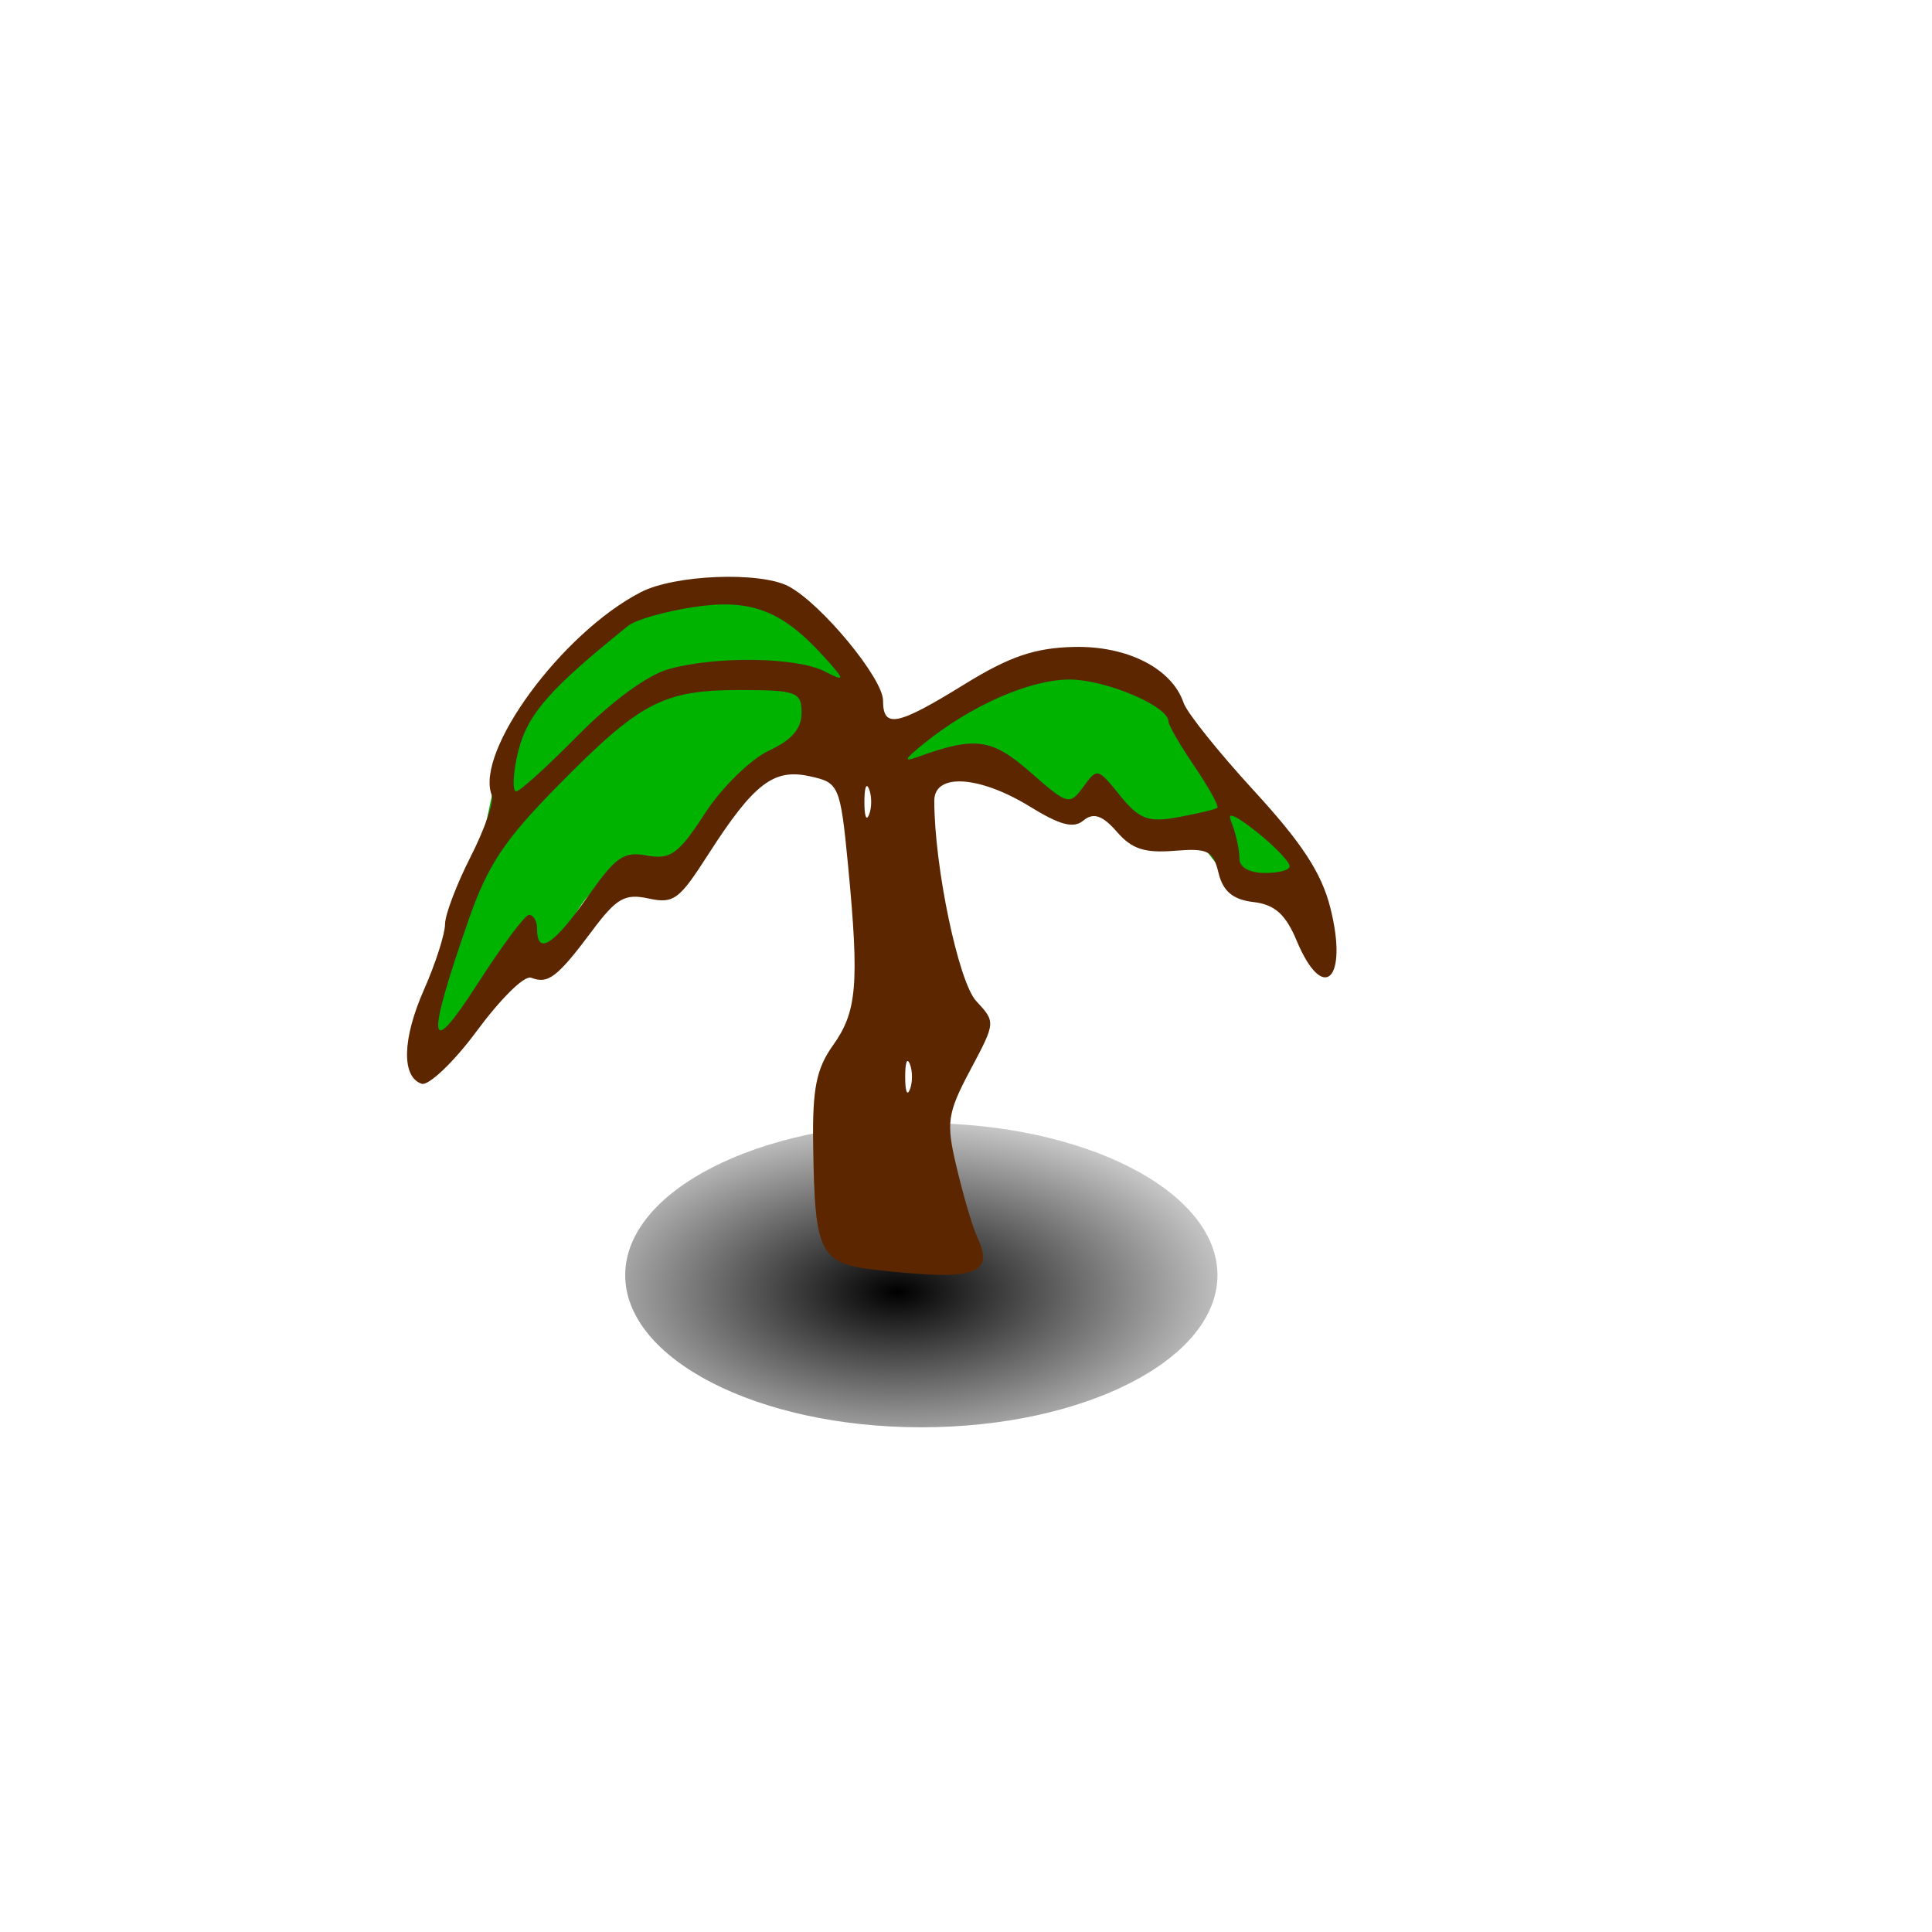
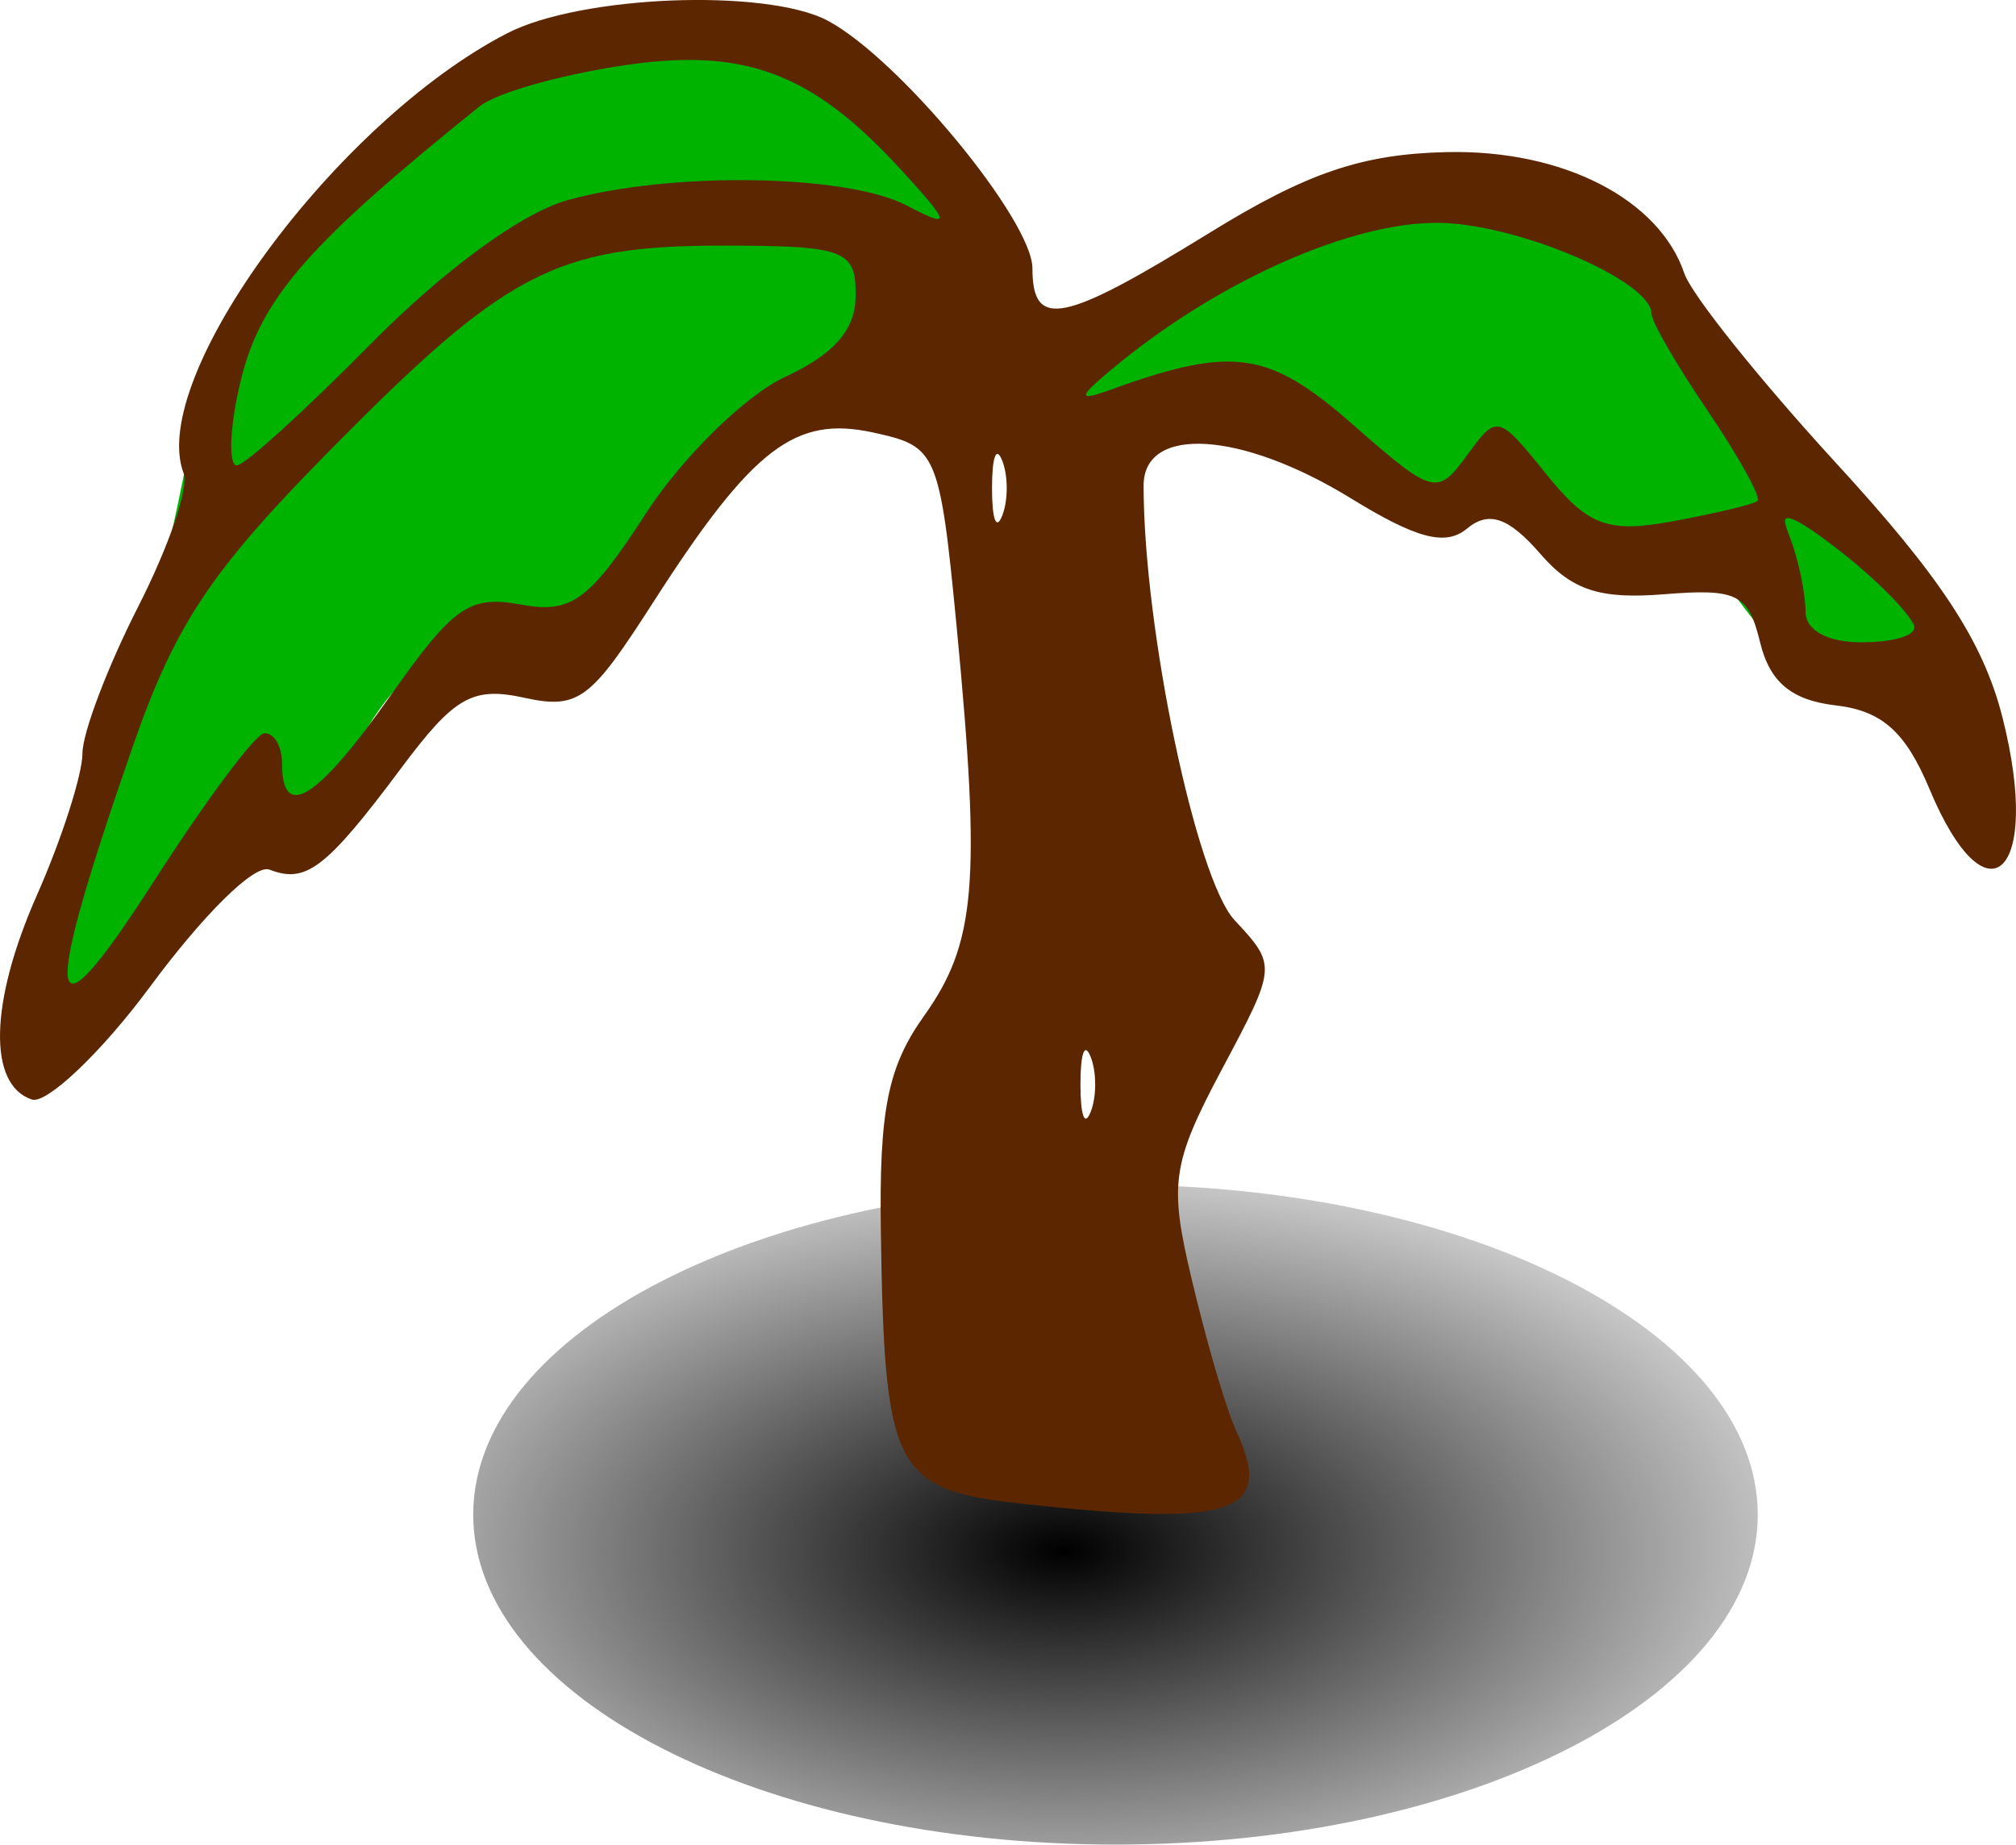
- <svg xmlns="http://www.w3.org/2000/svg" xmlns:xlink="http://www.w3.org/1999/xlink" height="128px" id="svg2" width="128px">
+ <svg xmlns="http://www.w3.org/2000/svg" xmlns:xlink="http://www.w3.org/1999/xlink" height="56.346" id="svg2" width="61.582" version="1.0">
  <defs id="defs3">
    <linearGradient id="linearGradient2057">
      <stop id="stop2059" offset="0" style="stop-color:#000000;stop-opacity:1;" />
      <stop id="stop2061" offset="1" style="stop-color:#000000;stop-opacity:0;" />
    </linearGradient>
    <radialGradient cx="14.207" cy="222.044" fx="14.207" fy="222.044" gradientTransform="scale(1.39523,0.716728)" gradientUnits="userSpaceOnUse" id="radialGradient1991" r="8.252" xlink:href="#linearGradient2057" />
  </defs>
-   <g id="layer1">
+   <g id="layer1" transform="translate(-26.96615,-38.21491)">
    <g id="g1928" transform="matrix(2.469674,0,0,2.469674,17.5242,-459.6608)">
      <path d="M 17.715,206.594 C 18.015,206.63 19.106,206.302 19.61,206.973 C 20.009,207.505 20.638,207.727 21.409,207.92 C 22.024,208.074 22.171,207.732 22.546,207.825 C 23.382,208.034 23.516,208.678 24.63,208.678 C 25.259,208.678 25.213,208.977 25.672,209.436 C 26.212,209.976 26.846,209.801 27.283,210.383 C 27.822,211.102 27.951,210.646 28.135,209.91 C 28.213,209.601 27.221,208.879 26.999,208.583 C 26.444,207.843 25.598,207.187 25.132,206.255 C 24.708,205.408 24.041,204.761 23.298,204.204 C 22.986,203.97 21.627,204.32 21.315,204.32 C 20.554,204.32 19.811,204.436 19.136,204.605 C 18.052,204.876 17.616,205.556 16.957,206.215 C 16.465,206.707 16.853,207.044 16.862,207.068 C 17.052,207.542 17.694,206.7 17.715,206.594 z " id="path2843" style="fill:#00b300;fill-opacity:1;fill-rule:evenodd;stroke:none;stroke-width:1px;stroke-linecap:butt;stroke-linejoin:miter;stroke-opacity:1" />
      <path d="M 14.778,206.215 C 14.559,206.605 13.969,206.973 13.263,206.973 C 12.81,206.973 12.462,207.584 12.126,207.92 C 11.689,208.357 11.456,208.779 10.989,209.246 C 10.545,209.691 9.6,209.609 9,209.91 C 8.497,210.161 8.208,210.965 7.863,211.425 C 7.216,212.287 6.724,211.46 6.252,212.088 C 5.758,212.748 5.756,213.148 5.021,213.699 C 4.491,214.096 4.482,214.866 3.979,214.362 C 3.804,214.187 4.362,212.838 4.452,212.657 C 4.691,212.18 4.802,211.637 4.926,211.141 C 5.023,210.754 5.204,210.312 5.305,209.91 C 5.445,209.348 5.748,208.99 5.873,208.489 C 6.032,207.853 6.104,207.377 6.252,206.783 C 6.434,206.055 6.932,205.58 7.105,204.889 C 7.226,204.405 8.007,203.88 8.431,203.563 C 8.971,203.158 9.407,202.885 9.947,202.615 C 10.431,202.373 11.266,202.331 11.842,202.331 C 13.553,202.331 13.429,201.929 14.399,202.899 C 14.826,203.326 15.473,204.01 15.585,204.571 C 15.674,205.013 14.864,205.787 14.778,206.215 z " id="path2847" style="fill:#00b300;fill-opacity:1;fill-rule:evenodd;stroke:none;stroke-width:1px;stroke-linecap:butt;stroke-linejoin:miter;stroke-opacity:1" />
      <path d="M 28.402 158.699 A 7.944 4.081 0 1 1  12.514,158.699 A 7.944 4.081 0 1 1  28.402 158.699 z" id="path1349" style="fill:url(#radialGradient1991);fill-opacity:1;fill-rule:evenodd;stroke:none;stroke-width:2;stroke-miterlimit:4;stroke-opacity:1" transform="translate(-2.837734,61.63138)" />
      <path d="M 12.125,201.602 C 11.346,201.634 10.551,201.772 10.093,202.009 C 7.976,203.103 5.651,206.27 6.093,207.446 C 6.163,207.631 5.907,208.363 5.531,209.102 C 5.155,209.841 4.843,210.659 4.843,210.915 C 4.843,211.171 4.591,211.964 4.281,212.665 C 3.692,213.996 3.672,215.016 4.218,215.196 C 4.395,215.254 5.062,214.636 5.687,213.79 C 6.32,212.934 6.965,212.279 7.156,212.352 C 7.602,212.524 7.846,212.356 8.781,211.102 C 9.444,210.213 9.666,210.085 10.312,210.227 C 10.988,210.376 11.137,210.237 11.906,209.04 C 13.138,207.12 13.667,206.736 14.625,206.946 C 15.404,207.117 15.446,207.164 15.656,209.352 C 15.962,212.546 15.888,213.269 15.25,214.165 C 14.801,214.795 14.697,215.338 14.718,216.821 C 14.762,219.785 14.88,220.022 16.468,220.196 C 19.054,220.48 19.585,220.323 19.125,219.321 C 18.969,218.983 18.731,218.124 18.562,217.415 C 18.283,216.24 18.314,215.992 18.937,214.821 C 19.614,213.549 19.617,213.54 19.093,212.977 C 18.618,212.467 17.968,209.374 17.968,207.602 C 17.968,206.852 19.179,206.928 20.531,207.759 C 21.337,208.254 21.7,208.357 21.968,208.134 C 22.239,207.909 22.484,207.996 22.875,208.446 C 23.27,208.902 23.62,209.009 24.406,208.946 C 25.309,208.873 25.448,208.941 25.593,209.54 C 25.713,210.033 25.98,210.257 26.531,210.321 C 27.102,210.387 27.394,210.651 27.687,211.352 C 28.402,213.065 29.081,212.412 28.593,210.477 C 28.352,209.518 27.805,208.709 26.531,207.321 C 25.589,206.294 24.744,205.239 24.656,204.977 C 24.346,204.062 23.161,203.445 21.718,203.477 C 20.67,203.501 19.992,203.73 18.781,204.477 C 16.976,205.591 16.593,205.676 16.593,204.915 C 16.593,204.325 14.953,202.329 14.062,201.852 C 13.683,201.649 12.904,201.571 12.125,201.602 z M 11.468,202.415 C 13.009,202.171 13.853,202.478 14.968,203.696 C 15.6,204.387 15.583,204.421 15.031,204.134 C 14.3,203.754 12.141,203.711 10.843,204.071 C 10.266,204.232 9.301,204.946 8.406,205.852 C 7.587,206.681 6.851,207.352 6.75,207.352 C 6.648,207.352 6.66,206.858 6.812,206.259 C 7.065,205.262 7.677,204.585 9.75,202.915 C 9.959,202.746 10.719,202.533 11.468,202.415 z M 21.593,204.352 C 22.566,204.352 24.25,205.067 24.25,205.477 C 24.25,205.574 24.554,206.101 24.937,206.665 C 25.32,207.229 25.607,207.746 25.562,207.79 C 25.517,207.834 25.058,207.941 24.531,208.04 C 23.701,208.195 23.464,208.101 22.937,207.446 C 22.349,206.716 22.336,206.724 21.968,207.227 C 21.601,207.729 21.551,207.72 20.562,206.852 C 19.526,205.943 19.088,205.861 17.562,206.415 C 17.127,206.573 17.143,206.512 17.687,206.071 C 18.944,205.053 20.529,204.352 21.593,204.352 z M 12.75,204.634 C 14.283,204.634 14.411,204.688 14.406,205.259 C 14.402,205.681 14.137,205.977 13.531,206.259 C 13.046,206.484 12.263,207.25 11.812,207.946 C 11.104,209.041 10.885,209.189 10.25,209.071 C 9.621,208.954 9.416,209.118 8.656,210.196 C 7.74,211.495 7.312,211.753 7.312,211.04 C 7.312,210.815 7.206,210.658 7.093,210.665 C 6.981,210.671 6.366,211.501 5.718,212.509 C 4.383,214.586 4.323,214.116 5.468,210.821 C 5.993,209.312 6.443,208.649 7.875,207.196 C 10.069,204.968 10.682,204.634 12.75,204.634 z M 16.218,207.29 C 16.294,207.478 16.294,207.79 16.218,207.977 C 16.143,208.165 16.093,208.009 16.093,207.634 C 16.093,207.258 16.143,207.102 16.218,207.29 z M 25.968,208.009 C 26.067,208.036 26.275,208.169 26.625,208.446 C 27.097,208.82 27.491,209.24 27.5,209.352 C 27.508,209.465 27.219,209.54 26.843,209.54 C 26.436,209.54 26.156,209.396 26.156,209.165 C 26.156,208.952 26.073,208.532 25.968,208.259 C 25.891,208.056 25.869,207.982 25.968,208.009 z M 17.312,214.665 C 17.388,214.853 17.388,215.165 17.312,215.352 C 17.236,215.54 17.187,215.384 17.187,215.009 C 17.187,214.633 17.236,214.477 17.312,214.665 z " id="path1649" style="fill:#5c2700;fill-opacity:1" />
    </g>
  </g>
</svg>
